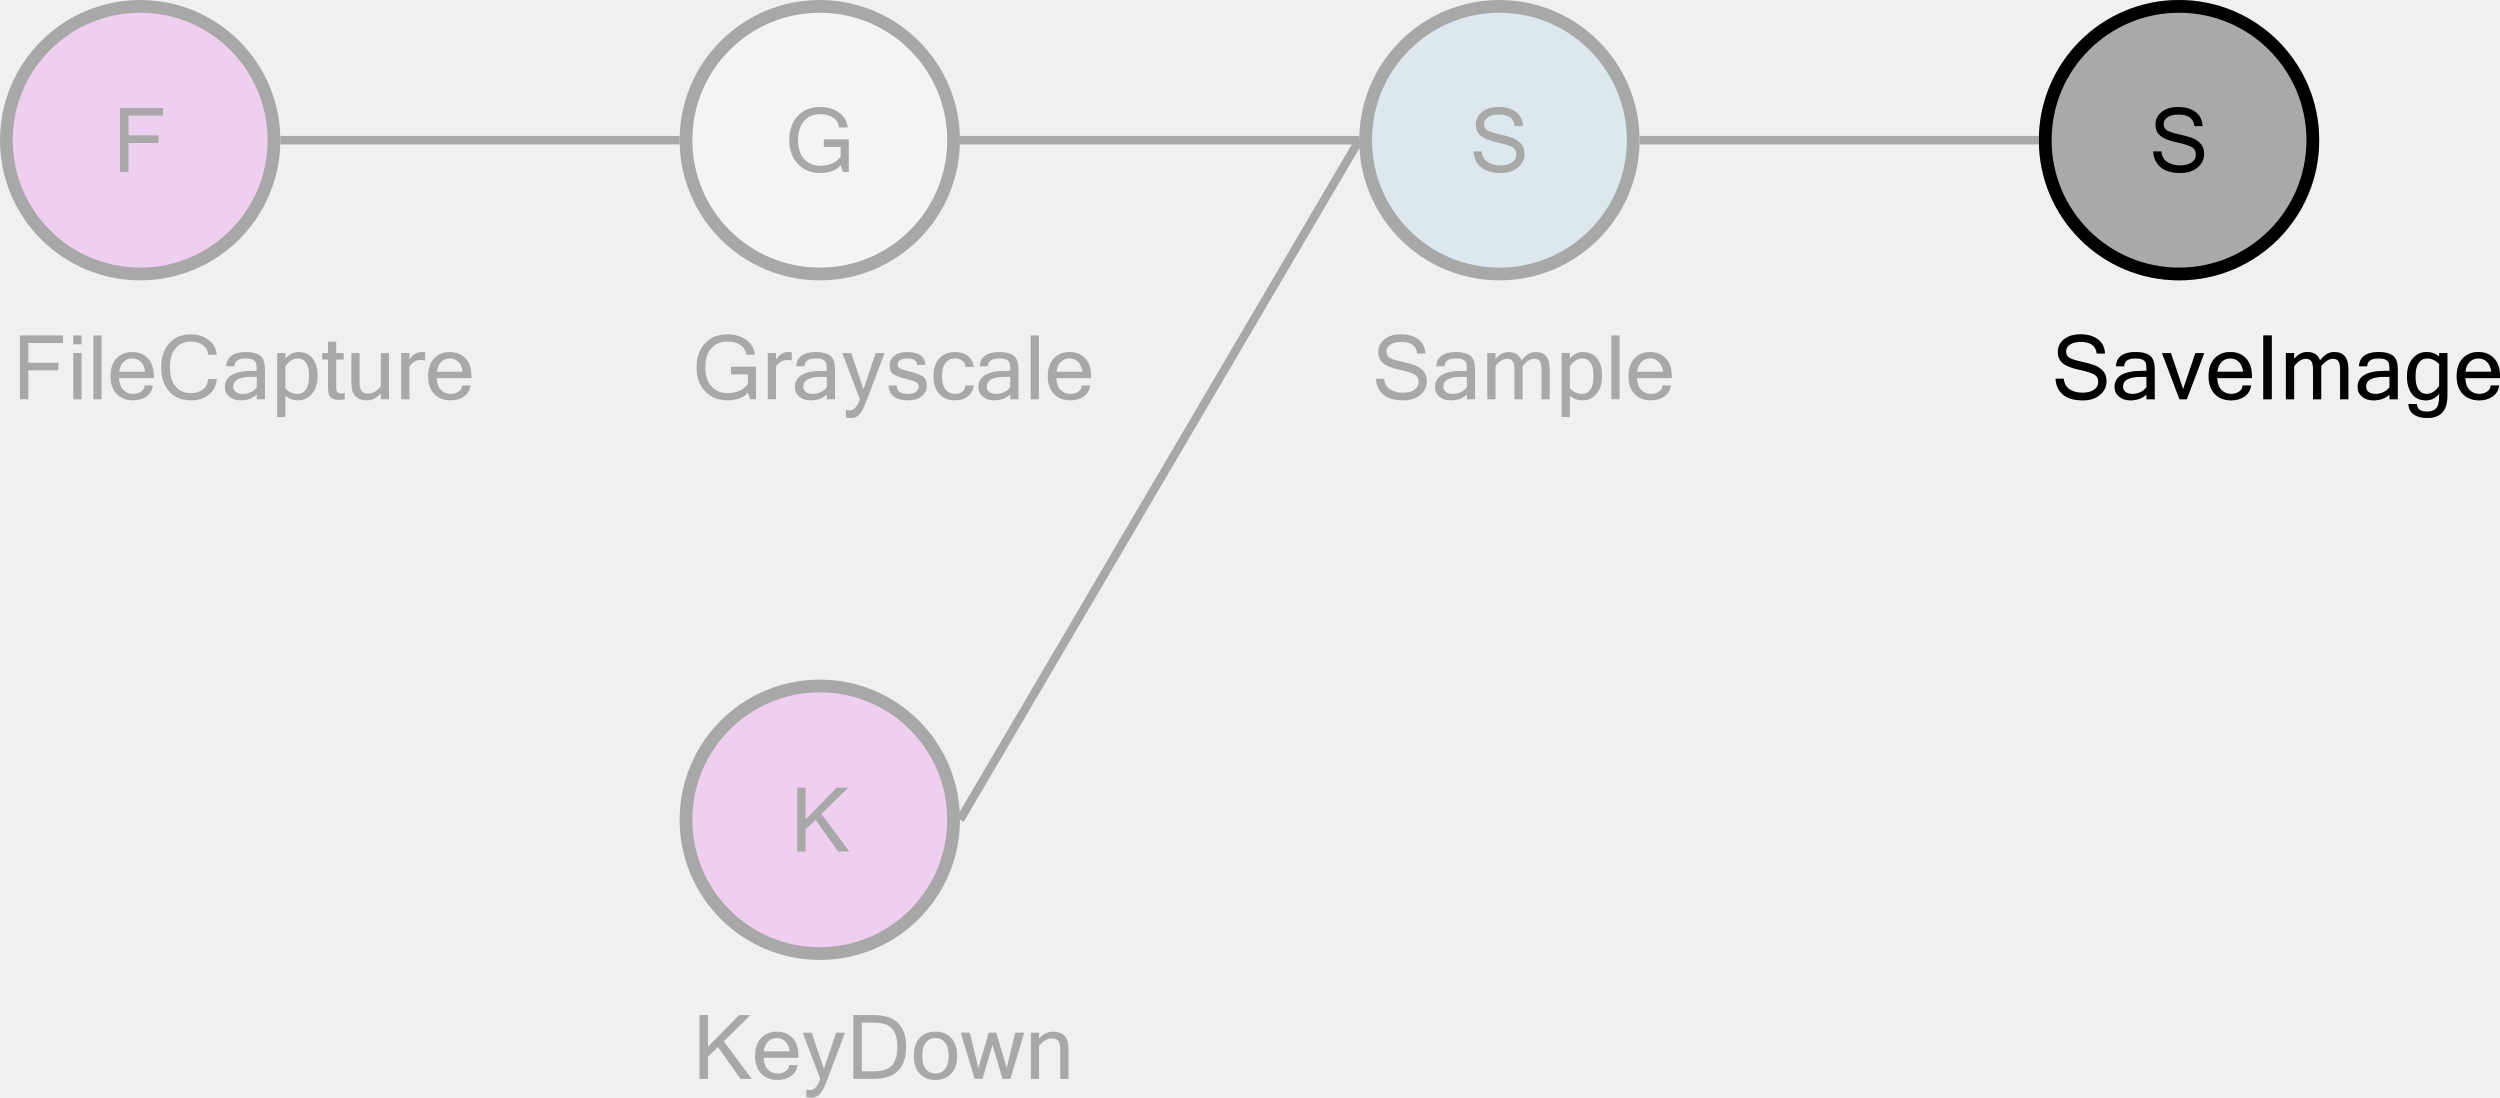
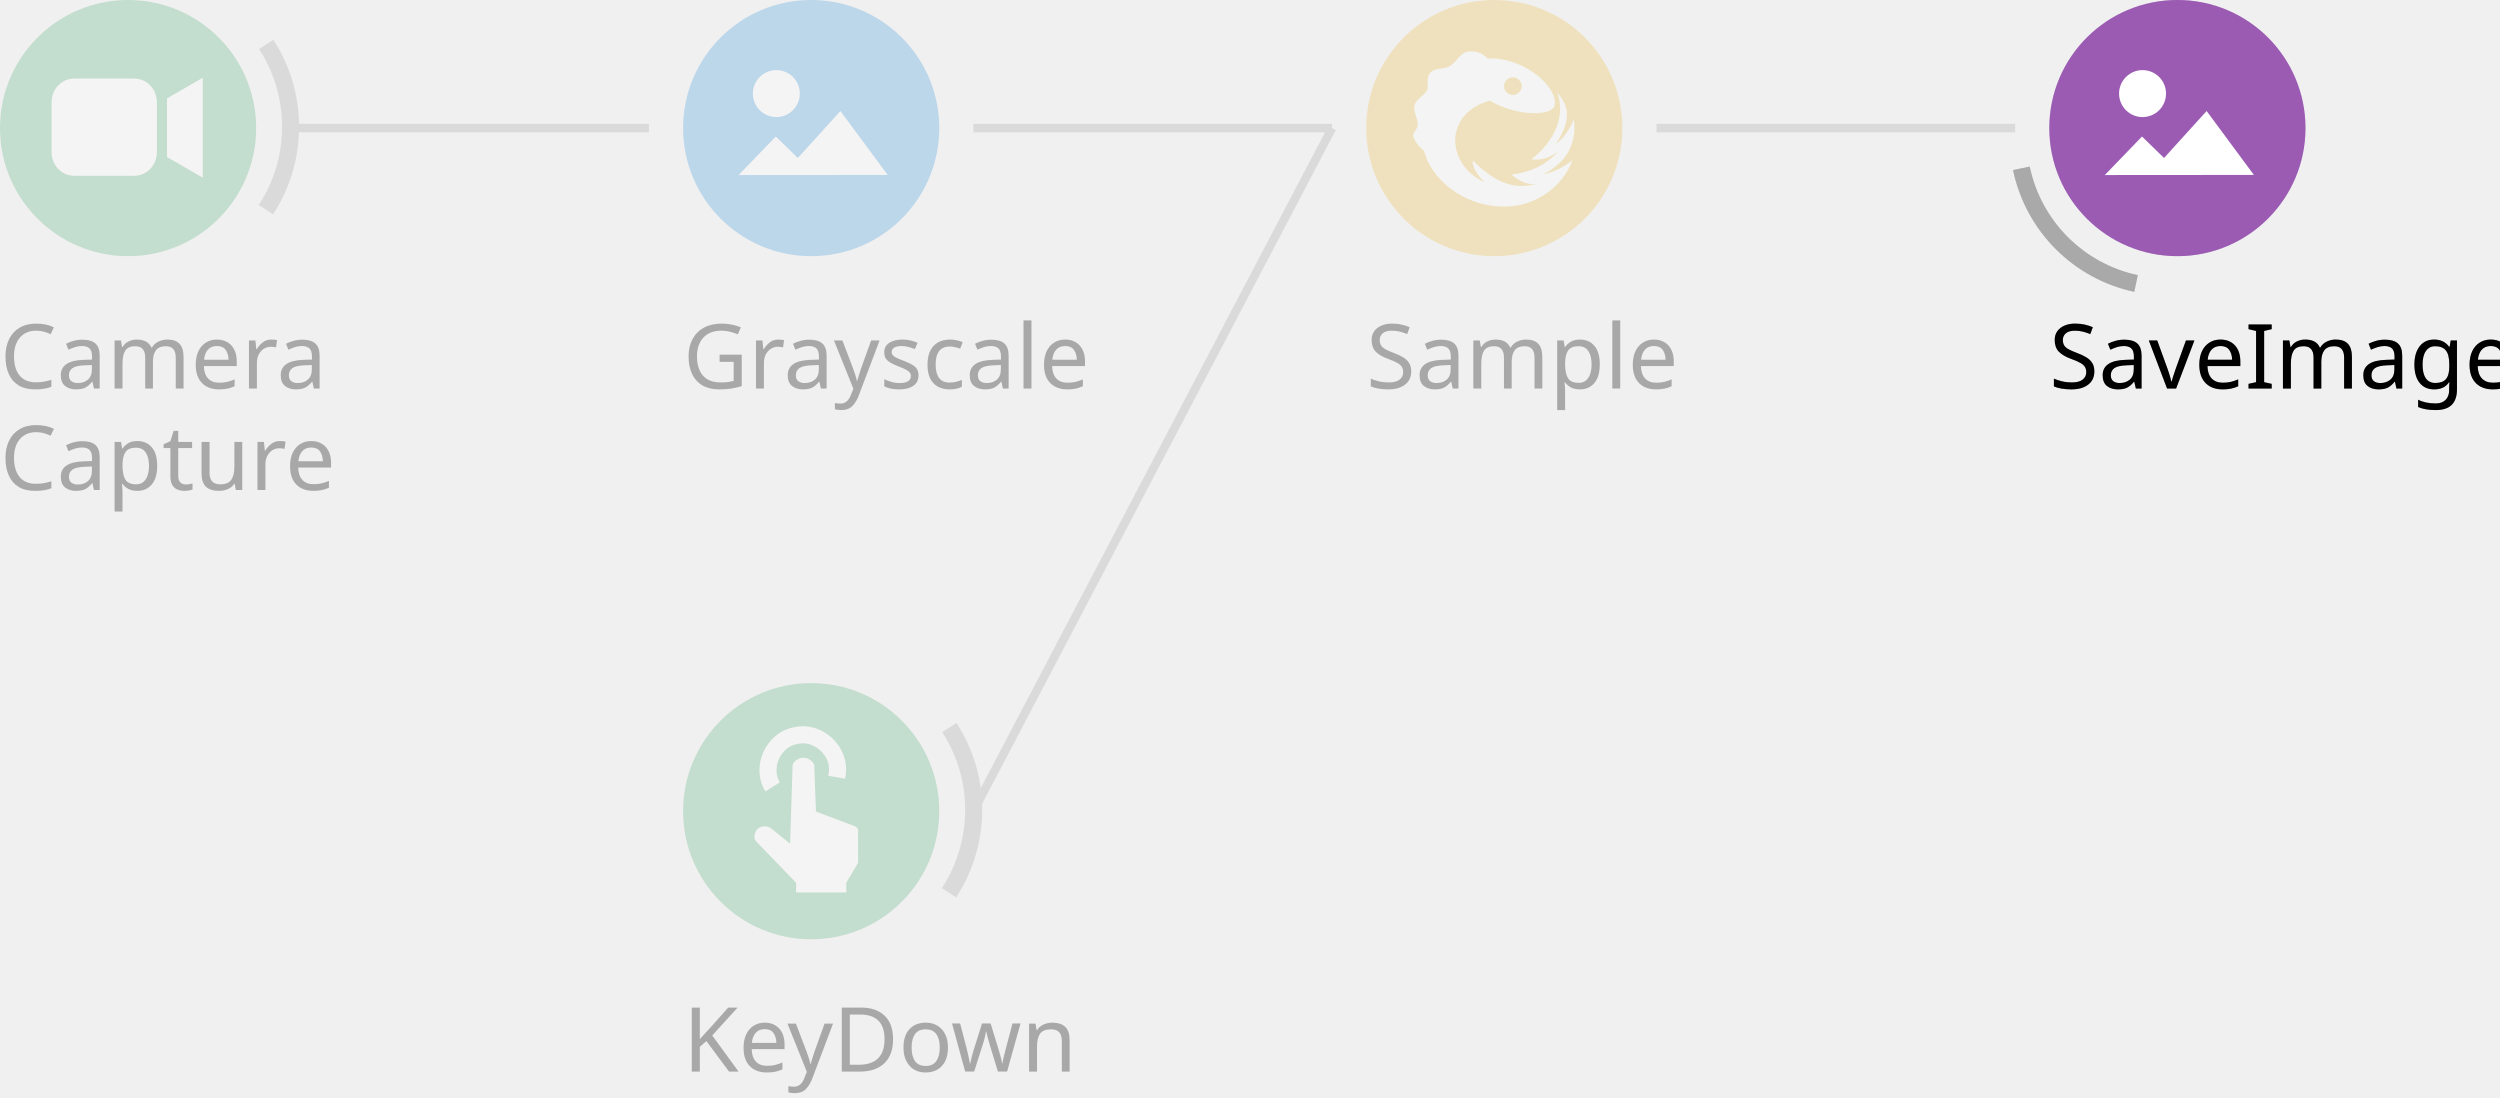
<svg xmlns="http://www.w3.org/2000/svg" width="364.423" height="160" id="SvgGdi_output" version="1.1">
-   <g id="g5665" style="opacity:0.3">
-     <g id="g4882" style="">
-       <circle r="18.575" style="opacity:1;fill:none;stroke:#000000;stroke-width:3.715;stroke-linecap:butt;stroke-linejoin:miter;stroke-miterlimit:9;shape-rendering:auto" cx="317.636" cy="20.433" id="153" />
-       <circle r="18.575" style="opacity:1;fill:#a9a9a9;stroke:none;stroke-width:0.619;shape-rendering:auto" cx="317.636" cy="20.433" id="154" />
-       <g id="155" style="font-size:21px;font-family:'Microsoft Sans Serif';text-anchor:middle;opacity:1;fill:#000000;stroke:none;shape-rendering:auto" aria-label="S" transform="matrix(0.6191731,0,0,0.6191731,-1.857519,-1.857519)">
-         <path id="path4621" d="m 516.338,43.73 q -3.179,0 -4.758,-1.425 -1.569,-1.425 -1.651,-3.661 h 1.917 q 0.154,1.682 1.395,2.492 1.251,0.8 3.015,0.8 1.671,0 2.687,-0.687 1.025,-0.687 1.025,-1.866 0,-1.241 -1.056,-1.805 -1.056,-0.564 -3.64,-1.107 -2.574,-0.554 -3.702,-1.528 -1.118,-0.974 -1.118,-2.594 0,-1.825 1.456,-2.994 1.466,-1.169 3.886,-1.169 2.543,0 4.102,1.179 1.559,1.179 1.651,3.333 h -1.938 q -0.297,-2.728 -3.732,-2.728 -1.661,0 -2.574,0.625 -0.913,0.625 -0.913,1.661 0,0.943 0.728,1.415 0.738,0.472 2.738,0.913 2.01,0.441 3.189,0.872 1.179,0.431 2.02,1.343 0.841,0.902 0.841,2.43 0,1.938 -1.548,3.22 -1.538,1.282 -4.02,1.282 z" style="" />
-       </g>
-       <g id="159" style="font-size:21px;font-family:'Microsoft Sans Serif';opacity:1;fill:#000000;stroke:none;shape-rendering:auto" clip-path="url(#161_text_clipper)" aria-label="SaveImage" transform="matrix(0.6191731,0,0,0.6191731,-1.857519,-1.857519)">
-         <path id="path4544" d="m 493.352,97.256 q -3.179,0 -4.758,-1.425 -1.569,-1.425 -1.651,-3.661 h 1.917 q 0.154,1.682 1.395,2.492 1.251,0.8 3.015,0.8 1.671,0 2.687,-0.687 1.025,-0.687 1.025,-1.866 0,-1.241 -1.056,-1.805 -1.056,-0.564 -3.64,-1.107 -2.574,-0.554 -3.702,-1.528 -1.118,-0.974 -1.118,-2.594 0,-1.825 1.456,-2.994 1.466,-1.169 3.886,-1.169 2.543,0 4.102,1.179 1.559,1.179 1.651,3.333 h -1.938 q -0.297,-2.728 -3.732,-2.728 -1.661,0 -2.574,0.625 -0.913,0.625 -0.913,1.661 0,0.943 0.728,1.415 0.738,0.472 2.738,0.913 2.01,0.441 3.189,0.872 1.179,0.431 2.02,1.343 0.841,0.902 0.841,2.43 0,1.938 -1.548,3.22 -1.538,1.282 -4.02,1.282 z" style="" />
-         <path id="path4546" d="m 508.343,94.139 v -2.41 h -1.323 q -4.204,0 -4.204,2.287 0,0.831 0.615,1.282 0.615,0.441 1.661,0.441 0.954,0 1.846,-0.431 0.892,-0.431 1.405,-1.169 z m 0,1.743 q -1.477,1.374 -3.804,1.374 -1.62,0 -2.666,-0.872 -1.046,-0.882 -1.046,-2.266 0,-3.814 6.573,-3.814 h 0.943 q 0,-1.169 -0.123,-1.692 -0.123,-0.533 -0.687,-0.882 -0.564,-0.349 -1.794,-0.349 -2.584,0 -2.666,1.846 h -1.928 q 0.215,-3.353 4.696,-3.353 2.092,0 3.261,0.831 1.169,0.831 1.169,3.261 V 97 h -1.928 z" style="" />
-         <path id="path4548" d="M 521.94,86.121 517.828,97 h -1.723 l -4.112,-10.879 h 2.092 l 2.881,8.511 2.881,-8.511 z" style="" />
-         <path id="path4550" d="m 528.267,97.256 q -2.399,0 -3.855,-1.497 -1.456,-1.507 -1.456,-4.194 0,-2.666 1.405,-4.173 1.415,-1.518 3.691,-1.518 2.328,0 3.712,1.487 1.395,1.487 1.395,4.204 v 0.461 h -8.193 q 0.123,1.887 1.036,2.799 0.923,0.913 2.266,0.913 1.015,0 1.825,-0.513 0.82,-0.523 0.861,-1.477 h 2 q -0.226,1.682 -1.528,2.594 -1.292,0.913 -3.158,0.913 z m 2.851,-6.747 q -0.236,-1.569 -1.056,-2.348 -0.82,-0.779 -2.01,-0.779 -1.159,0 -1.989,0.779 -0.831,0.769 -1.056,2.348 z" style="" />
-         <path id="path4552" d="m 537.833,97 h -2 V 81.968 h 2 z" style="" />
-         <path id="path4554" d="m 555.86,97 h -1.938 v -7.034 q 0,-1.354 -0.39,-1.928 -0.39,-0.574 -1.302,-0.574 -1.405,0 -2.758,1.743 V 97 h -1.928 v -7.034 q 0,-1.354 -0.39,-1.928 -0.39,-0.574 -1.312,-0.574 -1.405,0 -2.748,1.743 V 97 h -1.938 V 86.121 h 1.938 v 1.384 q 1.374,-1.63 3.045,-1.63 2.389,0 3.045,1.969 1.087,-1.282 1.846,-1.62 0.759,-0.349 1.487,-0.349 3.343,0 3.343,4.009 z" style="" />
-         <path id="path4556" d="m 565.56,94.139 v -2.41 h -1.323 q -4.204,0 -4.204,2.287 0,0.831 0.615,1.282 0.615,0.441 1.661,0.441 0.954,0 1.846,-0.431 0.892,-0.431 1.405,-1.169 z m 0,1.743 q -1.477,1.374 -3.804,1.374 -1.62,0 -2.666,-0.872 -1.046,-0.882 -1.046,-2.266 0,-3.814 6.573,-3.814 h 0.943 q 0,-1.169 -0.123,-1.692 -0.123,-0.533 -0.687,-0.882 -0.564,-0.349 -1.794,-0.349 -2.584,0 -2.666,1.846 h -1.928 q 0.215,-3.353 4.696,-3.353 2.092,0 3.261,0.831 1.169,0.831 1.169,3.261 V 97 h -1.928 z" style="" />
-         <path id="path4558" d="m 579.177,96.159 q 0,5.25 -4.737,5.25 -2.051,0 -3.24,-0.892 -1.179,-0.892 -1.179,-2.399 h 2 q 0,1.784 2.399,1.784 1.354,0 2.092,-0.749 0.738,-0.738 0.738,-2.912 v -0.543 q -1.292,1.559 -3.107,1.559 -2.133,0 -3.302,-1.518 -1.169,-1.518 -1.169,-4.091 0,-2.666 1.302,-4.214 1.312,-1.559 3.292,-1.559 1.764,0 2.984,1.087 v -0.841 h 1.928 z m -1.928,-2.287 V 88.705 q -1.251,-1.323 -2.861,-1.323 -1.241,0 -1.989,1.077 -0.738,1.066 -0.738,3.189 0,2.01 0.697,3.056 0.708,1.036 1.948,1.036 1.62,0 2.943,-1.866 z" style="" />
-         <path id="path4560" d="m 586.673,97.256 q -2.399,0 -3.855,-1.497 -1.456,-1.507 -1.456,-4.194 0,-2.666 1.405,-4.173 1.415,-1.518 3.691,-1.518 2.328,0 3.712,1.487 1.395,1.487 1.395,4.204 v 0.461 h -8.193 q 0.123,1.887 1.036,2.799 0.923,0.913 2.266,0.913 1.015,0 1.825,-0.513 0.82,-0.523 0.861,-1.477 h 2 q -0.226,1.682 -1.528,2.594 -1.292,0.913 -3.158,0.913 z m 2.851,-6.747 q -0.236,-1.569 -1.056,-2.348 -0.82,-0.779 -2.01,-0.779 -1.159,0 -1.989,0.779 -0.831,0.769 -1.056,2.348 z" style="" />
-       </g>
-     </g>
-     <g id="g4866" style="">
-       <circle r="18.575" style="opacity:1;fill:none;stroke:#000000;stroke-width:3.715;stroke-linecap:butt;stroke-linejoin:miter;stroke-miterlimit:9;shape-rendering:auto" cx="218.568" cy="20.433" id="165" />
-       <circle r="18.575" style="opacity:1;fill:#add8e6;stroke:none;stroke-width:0.619;shape-rendering:auto" cx="218.568" cy="20.433" id="166" />
-       <g id="167" style="font-size:21px;font-family:'Microsoft Sans Serif';text-anchor:middle;opacity:1;fill:#000000;stroke:none;shape-rendering:auto" aria-label="S" transform="matrix(0.6191731,0,0,0.6191731,-1.857519,-1.857519)">
-         <path id="path4624" d="m 356.338,43.73 q -3.179,0 -4.758,-1.425 -1.569,-1.425 -1.651,-3.661 h 1.917 q 0.154,1.682 1.395,2.492 1.251,0.8 3.015,0.8 1.671,0 2.687,-0.687 1.025,-0.687 1.025,-1.866 0,-1.241 -1.056,-1.805 -1.056,-0.564 -3.64,-1.107 -2.574,-0.554 -3.702,-1.528 -1.118,-0.974 -1.118,-2.594 0,-1.825 1.456,-2.994 1.466,-1.169 3.886,-1.169 2.543,0 4.102,1.179 1.559,1.179 1.651,3.333 h -1.938 q -0.297,-2.728 -3.732,-2.728 -1.661,0 -2.574,0.625 -0.913,0.625 -0.913,1.661 0,0.943 0.728,1.415 0.738,0.472 2.738,0.913 2.01,0.441 3.189,0.872 1.179,0.431 2.02,1.343 0.841,0.902 0.841,2.43 0,1.938 -1.548,3.22 -1.538,1.282 -4.02,1.282 z" style="" />
-       </g>
-       <g id="171" style="font-size:21px;font-family:'Microsoft Sans Serif';opacity:1;fill:#000000;stroke:none;shape-rendering:auto" clip-path="url(#173_text_clipper)" aria-label="Sample" transform="matrix(0.6191731,0,0,0.6191731,-1.857519,-1.857519)">
-         <path id="path4563" d="m 333.352,97.256 q -3.179,0 -4.758,-1.425 -1.569,-1.425 -1.651,-3.661 h 1.917 q 0.154,1.682 1.395,2.492 1.251,0.8 3.015,0.8 1.671,0 2.687,-0.687 1.025,-0.687 1.025,-1.866 0,-1.241 -1.056,-1.805 -1.056,-0.564 -3.64,-1.107 -2.574,-0.554 -3.702,-1.528 -1.118,-0.974 -1.118,-2.594 0,-1.825 1.456,-2.994 1.466,-1.169 3.886,-1.169 2.543,0 4.102,1.179 1.559,1.179 1.651,3.333 h -1.938 q -0.297,-2.728 -3.732,-2.728 -1.661,0 -2.574,0.625 -0.913,0.625 -0.913,1.661 0,0.943 0.728,1.415 0.738,0.472 2.738,0.913 2.01,0.441 3.189,0.872 1.179,0.431 2.02,1.343 0.841,0.902 0.841,2.43 0,1.938 -1.548,3.22 -1.538,1.282 -4.02,1.282 z" style="" />
-         <path id="path4565" d="m 348.343,94.139 v -2.41 h -1.323 q -4.204,0 -4.204,2.287 0,0.831 0.615,1.282 0.615,0.441 1.661,0.441 0.954,0 1.846,-0.431 0.892,-0.431 1.405,-1.169 z m 0,1.743 q -1.477,1.374 -3.804,1.374 -1.62,0 -2.666,-0.872 -1.046,-0.882 -1.046,-2.266 0,-3.814 6.573,-3.814 h 0.943 q 0,-1.169 -0.123,-1.692 -0.123,-0.533 -0.687,-0.882 -0.564,-0.349 -1.794,-0.349 -2.584,0 -2.666,1.846 h -1.928 q 0.215,-3.353 4.696,-3.353 2.092,0 3.261,0.831 1.169,0.831 1.169,3.261 V 97 h -1.928 z" style="" />
-         <path id="path4567" d="m 367.846,97 h -1.938 v -7.034 q 0,-1.354 -0.39,-1.928 -0.39,-0.574 -1.302,-0.574 -1.405,0 -2.758,1.743 V 97 h -1.928 v -7.034 q 0,-1.354 -0.39,-1.928 -0.39,-0.574 -1.312,-0.574 -1.405,0 -2.748,1.743 V 97 h -1.938 V 86.121 h 1.938 v 1.384 q 1.374,-1.63 3.045,-1.63 2.389,0 3.045,1.969 1.087,-1.282 1.846,-1.62 0.759,-0.349 1.487,-0.349 3.343,0 3.343,4.009 z" style="" />
-         <path id="path4569" d="m 372.594,87.423 q 1.292,-1.548 3.107,-1.548 2.133,0 3.302,1.518 1.169,1.507 1.169,4.081 0,2.676 -1.312,4.235 -1.302,1.548 -3.292,1.548 -1.764,0 -2.974,-1.097 v 5.024 h -1.938 V 86.121 h 1.938 z m 0,6.993 q 1.241,1.323 2.851,1.323 1.251,0 1.989,-1.066 0.738,-1.077 0.738,-3.199 0,-2.01 -0.697,-3.045 -0.697,-1.046 -1.948,-1.046 -1.61,0 -2.933,1.866 z" style="" />
-         <path id="path4571" d="m 384.283,97 h -1.938 V 81.968 h 1.938 z" style="" />
-         <path id="path4573" d="m 391.687,97.256 q -2.399,0 -3.855,-1.497 -1.456,-1.507 -1.456,-4.194 0,-2.666 1.405,-4.173 1.415,-1.518 3.691,-1.518 2.328,0 3.712,1.487 1.395,1.487 1.395,4.204 v 0.461 h -8.193 q 0.123,1.887 1.036,2.799 0.923,0.913 2.266,0.913 1.015,0 1.825,-0.513 0.82,-0.523 0.861,-1.477 h 2 q -0.226,1.682 -1.528,2.594 -1.292,0.913 -3.158,0.913 z m 2.851,-6.747 q -0.236,-1.569 -1.056,-2.348 -0.82,-0.779 -2.01,-0.779 -1.159,0 -1.989,0.779 -0.831,0.769 -1.056,2.348 z" style="" />
-       </g>
-     </g>
-     <line y1="20.433" style="opacity:1;fill:none;stroke:#000000;stroke-width:1.238;stroke-linecap:butt;stroke-linejoin:miter;stroke-miterlimit:9;shape-rendering:auto" id="177" x2="297.203" y2="20.433" x1="239.001" />
-     <g id="g4853" style="">
-       <circle r="18.575" style="opacity:1;fill:none;stroke:#000000;stroke-width:3.715;stroke-linecap:butt;stroke-linejoin:miter;stroke-miterlimit:9;shape-rendering:auto" cx="119.5" cy="20.433" id="178" />
-       <circle r="18.575" style="opacity:1;fill:#ffffff;stroke:none;stroke-width:0.619;shape-rendering:auto" cx="119.5" cy="20.433" id="179" />
-       <g id="180" style="font-size:21px;font-family:'Microsoft Sans Serif';text-anchor:middle;opacity:1;fill:#000000;stroke:none;shape-rendering:auto" aria-label="G" transform="matrix(0.6191731,0,0,0.6191731,-1.857519,-1.857519)">
-         <path id="path4627" d="m 196.092,43.73 q -3.24,0 -5.26,-2.123 -2.01,-2.123 -2.01,-5.65 0,-3.538 1.989,-5.65 1.989,-2.123 5.219,-2.123 2.717,0 4.512,1.312 1.805,1.302 2.02,3.497 h -2.061 q -0.123,-1.456 -1.312,-2.276 -1.189,-0.831 -3.138,-0.831 -2.328,0 -3.753,1.589 -1.415,1.589 -1.415,4.481 0,2.881 1.436,4.481 1.436,1.589 3.753,1.589 3.25,0 4.83,-2.143 v -2.287 h -3.968 v -1.794 h 5.896 v 7.67 h -1.405 l -0.523,-1.579 q -1.528,1.835 -4.809,1.835 z" style="" />
-       </g>
-       <g id="184" style="font-size:21px;font-family:'Microsoft Sans Serif';opacity:1;fill:#000000;stroke:none;shape-rendering:auto" clip-path="url(#186_text_clipper)" aria-label="Grayscale" transform="matrix(0.6191731,0,0,0.6191731,-1.857519,-1.857519)">
-         <path id="path4576" d="m 174.254,97.256 q -3.24,0 -5.26,-2.123 -2.01,-2.123 -2.01,-5.65 0,-3.538 1.989,-5.65 1.989,-2.123 5.219,-2.123 2.717,0 4.512,1.312 1.805,1.302 2.02,3.497 h -2.061 q -0.123,-1.456 -1.312,-2.276 -1.189,-0.831 -3.138,-0.831 -2.328,0 -3.753,1.589 -1.415,1.589 -1.415,4.481 0,2.881 1.436,4.481 1.436,1.589 3.753,1.589 3.25,0 4.83,-2.143 v -2.287 h -3.968 v -1.794 h 5.896 V 97 h -1.405 l -0.523,-1.579 q -1.528,1.835 -4.809,1.835 z" style="" />
-         <path id="path4578" d="m 189.399,87.884 q -0.41,-0.123 -1.179,-0.123 -1.477,0 -2.533,1.548 V 97 h -1.938 V 86.121 h 1.938 v 1.518 q 1.22,-1.764 2.83,-1.764 0.41,0 0.882,0.082 z" style="" />
-         <path id="path4580" d="m 197.654,94.139 v -2.41 h -1.323 q -4.204,0 -4.204,2.287 0,0.831 0.615,1.282 0.615,0.441 1.661,0.441 0.954,0 1.846,-0.431 0.892,-0.431 1.405,-1.169 z m 0,1.743 q -1.477,1.374 -3.804,1.374 -1.62,0 -2.666,-0.872 -1.046,-0.882 -1.046,-2.266 0,-3.814 6.573,-3.814 h 0.943 q 0,-1.169 -0.123,-1.692 -0.123,-0.533 -0.687,-0.882 -0.564,-0.349 -1.794,-0.349 -2.584,0 -2.666,1.846 h -1.928 q 0.215,-3.353 4.696,-3.353 2.092,0 3.261,0.831 1.169,0.831 1.169,3.261 V 97 h -1.928 z" style="" />
-         <path id="path4582" d="m 203.068,99.625 q 1.436,0 2.348,-2.625 L 201.304,86.121 h 2.092 l 2.881,8.511 2.881,-8.511 h 2.092 L 207.139,97 q -0.595,1.559 -1.015,2.399 -0.41,0.851 -1.087,1.425 -0.666,0.584 -1.641,0.584 -0.728,0 -1.251,-0.144 v -1.784 q 0.451,0.144 0.923,0.144 z" style="" />
-         <path id="path4584" d="m 216.839,97.256 q -4.46,0 -4.666,-3.507 h 1.938 q 0.021,1.989 2.707,1.989 1.2,0 1.825,-0.492 0.636,-0.502 0.636,-1.251 0,-0.738 -0.615,-1.036 -0.615,-0.308 -2.543,-0.79 -1.917,-0.482 -2.81,-1.077 -0.882,-0.595 -0.882,-2.092 0,-1.354 1.097,-2.235 1.107,-0.892 2.953,-0.892 4.276,0 4.368,3.045 h -1.928 q -0.103,-1.538 -2.307,-1.538 -0.974,0 -1.62,0.369 -0.636,0.369 -0.636,1.077 0,0.636 0.492,0.923 0.492,0.277 2.461,0.759 1.979,0.472 2.933,1.107 0.964,0.636 0.964,2.194 0,1.487 -1.189,2.471 -1.179,0.974 -3.179,0.974 z" style="" />
-         <path id="path4586" d="m 227.862,97.256 q -2.317,0 -3.712,-1.487 -1.384,-1.497 -1.384,-4.204 0,-2.717 1.384,-4.204 1.395,-1.487 3.712,-1.487 1.784,0 2.974,0.902 1.2,0.902 1.415,2.604 h -1.989 q -0.041,-0.974 -0.738,-1.487 -0.687,-0.513 -1.661,-0.513 -1.384,0 -2.246,1.056 -0.861,1.046 -0.861,3.127 0,2.071 0.861,3.127 0.861,1.046 2.246,1.046 0.974,0 1.661,-0.513 0.697,-0.513 0.738,-1.477 h 1.989 q -0.215,1.702 -1.415,2.604 -1.189,0.902 -2.974,0.902 z" style="" />
-         <path id="path4588" d="m 240.843,94.139 v -2.41 h -1.323 q -4.204,0 -4.204,2.287 0,0.831 0.615,1.282 0.615,0.441 1.661,0.441 0.954,0 1.846,-0.431 0.892,-0.431 1.405,-1.169 z m 0,1.743 q -1.477,1.374 -3.804,1.374 -1.62,0 -2.666,-0.872 -1.046,-0.882 -1.046,-2.266 0,-3.814 6.573,-3.814 h 0.943 q 0,-1.169 -0.123,-1.692 -0.123,-0.533 -0.687,-0.882 -0.564,-0.349 -1.794,-0.349 -2.584,0 -2.666,1.846 h -1.928 q 0.215,-3.353 4.696,-3.353 2.092,0 3.261,0.831 1.169,0.831 1.169,3.261 V 97 h -1.928 z" style="" />
-         <path id="path4590" d="m 247.58,97 h -1.938 V 81.968 h 1.938 z" style="" />
-         <path id="path4592" d="m 254.983,97.256 q -2.399,0 -3.855,-1.497 -1.456,-1.507 -1.456,-4.194 0,-2.666 1.405,-4.173 1.415,-1.518 3.691,-1.518 2.328,0 3.712,1.487 1.395,1.487 1.395,4.204 v 0.461 h -8.193 q 0.123,1.887 1.036,2.799 0.923,0.913 2.266,0.913 1.015,0 1.825,-0.513 0.82,-0.523 0.861,-1.477 h 2 q -0.226,1.682 -1.528,2.594 -1.292,0.913 -3.158,0.913 z m 2.851,-6.747 q -0.236,-1.569 -1.056,-2.348 -0.82,-0.779 -2.01,-0.779 -1.159,0 -1.989,0.779 -0.831,0.769 -1.056,2.348 z" style="" />
-       </g>
-     </g>
-     <line y1="20.433" style="opacity:1;fill:none;stroke:#000000;stroke-width:1.238;stroke-linecap:butt;stroke-linejoin:miter;stroke-miterlimit:9;shape-rendering:auto" id="190" x2="198.135" y2="20.433" x1="139.933" />
-     <g id="g4914" style="">
-       <circle r="18.575" style="opacity:1;fill:none;stroke:#000000;stroke-width:3.715;stroke-linecap:butt;stroke-linejoin:miter;stroke-miterlimit:9;shape-rendering:auto" cx="119.5" cy="119.5" id="191" />
-       <circle r="18.575" style="opacity:1;fill:#ee82ee;stroke:none;stroke-width:0.619;shape-rendering:auto" cx="119.5" cy="119.5" id="192" />
-       <g id="193" style="font-size:21px;font-family:'Microsoft Sans Serif';text-anchor:middle;opacity:1;fill:#000000;stroke:none;shape-rendering:auto" aria-label="K" transform="matrix(0.6191731,0,0,0.6191731,-1.857519,-1.857519)">
-         <path id="path4618" d="m 202.952,203.473 h -2.625 l -5.332,-7.496 -2.338,2.287 v 5.209 h -1.989 v -15.032 h 1.989 v 7.455 l 7.332,-7.455 h 2.687 l -6.296,6.173 z" style="" />
-       </g>
-       <g id="197" style="font-size:21px;font-family:'Microsoft Sans Serif';opacity:1;fill:#000000;stroke:none;shape-rendering:auto" clip-path="url(#199_text_clipper)" aria-label="KeyDown" transform="matrix(0.6191731,0,0,0.6191731,-1.857519,-1.857519)">
-         <path id="path4529" d="m 179.966,257 h -2.625 l -5.332,-7.496 -2.338,2.287 V 257 h -1.989 v -15.032 h 1.989 v 7.455 l 7.332,-7.455 h 2.687 l -6.296,6.173 z" style="" />
-         <path id="path4531" d="m 186.077,257.256 q -2.399,0 -3.855,-1.497 -1.456,-1.507 -1.456,-4.194 0,-2.666 1.405,-4.173 1.415,-1.518 3.691,-1.518 2.328,0 3.712,1.487 1.395,1.487 1.395,4.204 v 0.461 h -8.193 q 0.123,1.887 1.036,2.799 0.923,0.913 2.266,0.913 1.015,0 1.825,-0.513 0.82,-0.523 0.861,-1.477 h 2 q -0.226,1.682 -1.528,2.594 -1.292,0.913 -3.158,0.913 z m 2.851,-6.747 q -0.236,-1.569 -1.056,-2.348 -0.82,-0.779 -2.01,-0.779 -1.159,0 -1.989,0.779 -0.831,0.769 -1.056,2.348 z" style="" />
-         <path id="path4533" d="m 193.757,259.625 q 1.436,0 2.348,-2.625 l -4.112,-10.879 h 2.092 l 2.881,8.511 2.881,-8.511 h 2.092 L 197.828,257 q -0.595,1.559 -1.015,2.399 -0.41,0.851 -1.087,1.425 -0.666,0.584 -1.641,0.584 -0.728,0 -1.251,-0.144 v -1.784 q 0.451,0.144 0.923,0.144 z" style="" />
-         <path id="path4535" d="m 203.898,241.968 h 4.768 q 7.66,0 7.66,7.434 0,7.598 -7.66,7.598 h -4.768 z m 1.989,13.248 h 2.738 q 3.271,0 4.46,-1.518 1.189,-1.528 1.189,-4.296 0,-2.697 -1.189,-4.173 -1.179,-1.477 -4.46,-1.477 h -2.738 z" style="" />
-         <path id="path4537" d="m 223.227,245.875 q 2.328,0 3.712,1.487 1.395,1.487 1.395,4.204 0,2.707 -1.395,4.204 -1.384,1.487 -3.712,1.487 -2.317,0 -3.712,-1.487 -1.384,-1.497 -1.384,-4.204 0,-2.717 1.384,-4.204 1.395,-1.487 3.712,-1.487 z m 0,9.864 q 1.384,0 2.246,-1.046 0.861,-1.056 0.861,-3.127 0,-2.082 -0.861,-3.127 -0.861,-1.056 -2.246,-1.056 -1.384,0 -2.246,1.056 -0.861,1.046 -0.861,3.127 0,2.071 0.861,3.127 0.861,1.046 2.246,1.046 z" style="" />
-         <path id="path4539" d="M 244.135,246.121 240.864,257 h -1.846 l -2.358,-7.998 L 234.312,257 h -1.846 l -3.281,-10.879 h 2.143 l 2,8.295 2.451,-8.295 h 1.764 l 2.461,8.295 2,-8.295 z" style="" />
-         <path id="path4541" d="m 247.621,247.505 q 1.446,-1.63 3.25,-1.63 3.681,0 3.681,4.009 V 257 h -1.938 v -7.034 q 0,-1.333 -0.482,-1.917 -0.472,-0.584 -1.559,-0.584 -1.477,0 -2.953,1.743 V 257 h -1.938 v -10.879 h 1.938 z" style="" />
-       </g>
-     </g>
-     <line y1="119.5" style="opacity:1;fill:none;stroke:#000000;stroke-width:1.238;stroke-linecap:butt;stroke-linejoin:miter;stroke-miterlimit:9;shape-rendering:auto" id="203" x2="198.135" y2="20.433" x1="139.933" />
-     <g id="g4900" style="">
-       <circle r="18.575" style="opacity:1;fill:none;stroke:#000000;stroke-width:3.715;stroke-linecap:butt;stroke-linejoin:miter;stroke-miterlimit:9;shape-rendering:auto" cx="20.433" cy="20.433" id="204" />
-       <circle r="18.575" style="opacity:1;fill:#ee82ee;stroke:none;stroke-width:0.619;shape-rendering:auto" cx="20.433" cy="20.433" id="205" />
-       <g id="206" style="font-size:21px;font-family:'Microsoft Sans Serif';text-anchor:middle;opacity:1;fill:#000000;stroke:none;shape-rendering:auto" aria-label="F" transform="matrix(0.6191731,0,0,0.6191731,-1.857519,-1.857519)">
-         <path id="path4630" d="m 41.404,30.225 h -8.152 v 4.655 h 7.065 v 1.784 h -7.065 v 6.809 H 31.263 V 28.441 h 10.141 z" style="" />
-       </g>
-       <g id="210" style="font-size:21px;font-family:'Microsoft Sans Serif';opacity:1;fill:#000000;stroke:none;shape-rendering:auto" clip-path="url(#212_text_clipper)" aria-label="FileCapture" transform="matrix(0.6191731,0,0,0.6191731,-1.857519,-1.857519)">
-         <path id="path4595" d="M 17.823,83.752 H 9.671 v 4.655 H 16.736 v 1.784 H 9.671 V 97 H 7.682 V 81.968 H 17.823 Z" style="" />
-         <path id="path4597" d="M 22.201,97 H 20.263 V 86.121 h 1.938 z m 0,-12.94 h -1.938 v -2.092 h 1.938 z" style="" />
-         <path id="path4599" d="M 26.918,97 H 24.98 V 81.968 h 1.938 z" style="" />
-         <path id="path4601" d="m 34.321,97.256 q -2.399,0 -3.855,-1.497 -1.456,-1.507 -1.456,-4.194 0,-2.666 1.405,-4.173 1.415,-1.518 3.691,-1.518 2.328,0 3.712,1.487 1.395,1.487 1.395,4.204 v 0.461 h -8.193 q 0.123,1.887 1.036,2.799 0.923,0.913 2.266,0.913 1.015,0 1.825,-0.513 0.82,-0.523 0.861,-1.477 h 2 q -0.226,1.682 -1.528,2.594 -1.292,0.913 -3.158,0.913 z m 2.851,-6.747 q -0.236,-1.569 -1.056,-2.348 -0.82,-0.779 -2.01,-0.779 -1.159,0 -1.989,0.779 -0.831,0.769 -1.056,2.348 z" style="" />
-         <path id="path4603" d="m 47.938,97.256 q -3.189,0 -5.096,-2.092 -1.897,-2.102 -1.897,-5.681 0,-3.579 1.897,-5.67 1.907,-2.102 5.096,-2.102 2.451,0 4.173,1.323 1.723,1.323 1.938,3.486 h -2.051 q -0.123,-1.425 -1.241,-2.266 -1.107,-0.841 -2.799,-0.841 -2.287,0 -3.62,1.579 -1.333,1.569 -1.333,4.491 0,2.912 1.323,4.491 1.323,1.579 3.589,1.579 1.764,0 2.851,-0.861 1.087,-0.861 1.23,-2.461 h 2.051 q -0.215,2.399 -1.887,3.712 -1.671,1.312 -4.225,1.312 z" style="" />
-         <path id="path4605" d="m 63.453,94.139 v -2.41 h -1.323 q -4.204,0 -4.204,2.287 0,0.831 0.615,1.282 0.615,0.441 1.661,0.441 0.954,0 1.846,-0.431 0.892,-0.431 1.405,-1.169 z m 0,1.743 q -1.477,1.374 -3.804,1.374 -1.62,0 -2.666,-0.872 -1.046,-0.882 -1.046,-2.266 0,-3.814 6.573,-3.814 h 0.943 q 0,-1.169 -0.123,-1.692 -0.123,-0.533 -0.687,-0.882 -0.564,-0.349 -1.794,-0.349 -2.584,0 -2.666,1.846 h -1.928 q 0.215,-3.353 4.696,-3.353 2.092,0 3.261,0.831 1.169,0.831 1.169,3.261 V 97 h -1.928 z" style="" />
-         <path id="path4607" d="m 70.189,87.423 q 1.292,-1.548 3.107,-1.548 2.133,0 3.302,1.518 1.169,1.507 1.169,4.081 0,2.676 -1.312,4.235 -1.302,1.548 -3.292,1.548 -1.764,0 -2.974,-1.097 v 5.024 H 68.251 V 86.121 h 1.938 z m 0,6.993 q 1.241,1.323 2.851,1.323 1.251,0 1.989,-1.066 0.738,-1.077 0.738,-3.199 0,-2.01 -0.697,-3.045 -0.697,-1.046 -1.948,-1.046 -1.61,0 -2.933,1.866 z" style="" />
-         <path id="path4609" d="m 84.166,97.021 q -0.636,0.123 -1.384,0.123 -1.189,0 -1.743,-0.42 -0.554,-0.431 -0.687,-1.097 -0.133,-0.667 -0.133,-1.815 v -6.173 h -1.343 v -1.518 h 1.343 v -2.707 h 1.928 v 2.707 h 1.764 v 1.518 h -1.764 v 6.275 q 0,1.118 0.277,1.425 0.287,0.297 0.779,0.297 0.502,0 0.964,-0.082 z" style="" />
-         <path id="path4611" d="m 92.656,95.616 q -1.446,1.641 -3.25,1.641 -3.681,0 -3.681,-4.02 v -7.116 h 1.938 v 7.034 q 0,1.333 0.472,1.917 0.472,0.584 1.559,0.584 1.62,0 2.963,-1.743 v -7.793 h 1.928 V 97 h -1.928 z" style="" />
-         <path id="path4613" d="m 103.104,87.884 q -0.41,-0.123 -1.179,-0.123 -1.477,0 -2.533,1.548 V 97 H 97.455 V 86.121 h 1.938 v 1.518 q 1.22,-1.764 2.83,-1.764 0.41,0 0.882,0.082 z" style="" />
-         <path id="path4615" d="m 109.093,97.256 q -2.399,0 -3.855,-1.497 -1.456,-1.507 -1.456,-4.194 0,-2.666 1.405,-4.173 1.415,-1.518 3.691,-1.518 2.328,0 3.712,1.487 1.395,1.487 1.395,4.204 v 0.461 h -8.193 q 0.123,1.887 1.036,2.799 0.923,0.913 2.266,0.913 1.015,0 1.825,-0.513 0.82,-0.523 0.861,-1.477 h 2 q -0.226,1.682 -1.528,2.594 -1.292,0.913 -3.158,0.913 z m 2.851,-6.747 q -0.236,-1.569 -1.056,-2.348 -0.82,-0.779 -2.01,-0.779 -1.159,0 -1.989,0.779 -0.831,0.769 -1.056,2.348 z" style="" />
-       </g>
-     </g>
-     <line y1="20.433" style="opacity:1;fill:none;stroke:#000000;stroke-width:1.238;stroke-linecap:butt;stroke-linejoin:miter;stroke-miterlimit:9;shape-rendering:auto" id="216" x2="99.068" y2="20.433" x1="40.865" />
-   </g>
  <defs id="clips_hatches_and_gradients">
    <clipPath id="161_text_clipper">
      <rect x="486" y="76" width="116.41" height="26.39" id="162" />
    </clipPath>
    <clipPath id="173_text_clipper">
      <rect x="326" y="76" width="80.46" height="26.39" id="174" />
    </clipPath>
    <clipPath id="186_text_clipper">
      <rect x="166" y="76" width="104.49" height="26.39" id="187" />
    </clipPath>
    <clipPath id="199_text_clipper">
      <rect x="166" y="236" width="99.56" height="26.39" id="200" />
    </clipPath>
    <clipPath id="212_text_clipper">
      <rect x="6" y="76" width="119.04" height="26.39" id="213" />
    </clipPath>
    <clipPath id="161_text_clipper-2">
      <rect x="486" y="76" width="116.41" height="26.39" id="162-5" />
    </clipPath>
+     <clipPath id="126_text_clipper">
+       <rect x="488" y="398" width="116.41" height="26.39" id="127" />
+     </clipPath>
+     <clipPath id="160_text_clipper">
+       <rect x="328" y="398" width="80.46" height="26.39" id="161" />
+     </clipPath>
+     <clipPath id="177_text_clipper">
+       <rect x="168" y="398" width="104.49" height="26.39" id="178-1" />
+     </clipPath>
+     <clipPath id="187_text_clipper">
+       <rect x="168" y="558" width="99.56" height="26.39" id="188" />
+     </clipPath>
+     <clipPath id="216_text_clipper">
+       <rect x="8" y="398" width="83.94" height="52.79" id="217" />
+     </clipPath>
+     <clipPath id="222_text_clipper">
+       <rect x="8" y="421.77" width="83.94" height="52.79" id="223" />
+     </clipPath>
+     <clipPath id="126_text_clipper-3">
+       <rect x="488" y="398" width="116.41" height="26.39" id="127-3" />
+     </clipPath>
  </defs>
-   <g transform="translate(-2.0574951e-6)" id="g4882-2">
-     <circle id="153-2" cy="20.433" cx="317.636" style="opacity:1;fill:none;stroke:#000000;stroke-width:3.715;stroke-linecap:butt;stroke-linejoin:miter;stroke-miterlimit:9;shape-rendering:auto" r="18.575" />
-     <circle id="154-8" cy="20.433" cx="317.636" style="opacity:1;fill:#a9a9a9;stroke:none;stroke-width:0.619;shape-rendering:auto" r="18.575" />
-     <g transform="matrix(0.6191731,0,0,0.6191731,-1.857519,-1.857519)" aria-label="S" style="font-size:21px;font-family:'Microsoft Sans Serif';text-anchor:middle;opacity:1;fill:#000000;stroke:none;shape-rendering:auto" id="155-4">
-       <path d="m 516.338,43.73 q -3.179,0 -4.758,-1.425 -1.569,-1.425 -1.651,-3.661 h 1.917 q 0.154,1.682 1.395,2.492 1.251,0.8 3.015,0.8 1.671,0 2.687,-0.687 1.025,-0.687 1.025,-1.866 0,-1.241 -1.056,-1.805 -1.056,-0.564 -3.64,-1.107 -2.574,-0.554 -3.702,-1.528 -1.118,-0.974 -1.118,-2.594 0,-1.825 1.456,-2.994 1.466,-1.169 3.886,-1.169 2.543,0 4.102,1.179 1.559,1.179 1.651,3.333 h -1.938 q -0.297,-2.728 -3.732,-2.728 -1.661,0 -2.574,0.625 -0.913,0.625 -0.913,1.661 0,0.943 0.728,1.415 0.738,0.472 2.738,0.913 2.01,0.441 3.189,0.872 1.179,0.431 2.02,1.343 0.841,0.902 0.841,2.43 0,1.938 -1.548,3.22 -1.538,1.282 -4.02,1.282 z" id="path4621-9" />
+   <g id="g1125" style="opacity:0.3">
+     <line y1="18.67" style="fill:none;stroke:#a9a9a9;stroke-width:1.245;stroke-miterlimit:9" id="86" x2="293.748" y2="18.67" x1="241.47" />
+     <line y1="18.67" style="fill:none;stroke:#a9a9a9;stroke-width:1.245;stroke-miterlimit:9" id="88" x2="194.172" y2="18.67" x1="141.895" />
+     <line y1="118.246" style="fill:none;stroke:#a9a9a9;stroke-width:1.245;stroke-miterlimit:9" id="89" x2="194.172" y2="18.67" x1="141.895" />
+     <line y1="18.67" style="fill:none;stroke:#a9a9a9;stroke-width:1.245;stroke-miterlimit:9" id="92" x2="94.597" y2="18.67" x1="42.32" />
+     <g id="g1050">
+       <path id="120" style="fill:none;stroke:#a9a9a9;stroke-width:2.489;stroke-miterlimit:9" d="M 311.37,41.324 C 302.965,39.53 296.41,32.946 294.655,24.533" />
+       <circle r="18.67" style="fill:#9b5bb3;stroke-width:1.245" cx="317.397" cy="18.67" id="121" />
+       <path id="122" style="fill:#ffffff;fill-rule:evenodd;stroke-width:1.245" d="M 321.656,16.181 315.45,23.028 312.238,19.899 306.817,25.516 328.546,25.499 Z" />
+       <circle r="3.423" style="fill:#ffffff;stroke-width:1.245" cx="312.318" cy="13.642" id="123" />
+       <text clip-path="url(#126_text_clipper)" style="font-size:21px;font-family:'Microsoft Sans Serif';fill:#000000" y="398" x="488" id="124" transform="matrix(0.6223465,0,0,0.6223465,-4.978772,-204.1296)">
+         <tspan id="128" dy="15.75pt">SaveImage</tspan>
+       </text>
    </g>
-     <g transform="matrix(0.6191731,0,0,0.6191731,-1.857519,-1.857519)" aria-label="SaveImage" clip-path="url(#161_text_clipper-2)" style="font-size:21px;font-family:'Microsoft Sans Serif';opacity:1;fill:#000000;stroke:none;shape-rendering:auto" id="159-5">
-       <path d="m 493.352,97.256 q -3.179,0 -4.758,-1.425 -1.569,-1.425 -1.651,-3.661 h 1.917 q 0.154,1.682 1.395,2.492 1.251,0.8 3.015,0.8 1.671,0 2.687,-0.687 1.025,-0.687 1.025,-1.866 0,-1.241 -1.056,-1.805 -1.056,-0.564 -3.64,-1.107 -2.574,-0.554 -3.702,-1.528 -1.118,-0.974 -1.118,-2.594 0,-1.825 1.456,-2.994 1.466,-1.169 3.886,-1.169 2.543,0 4.102,1.179 1.559,1.179 1.651,3.333 h -1.938 q -0.297,-2.728 -3.732,-2.728 -1.661,0 -2.574,0.625 -0.913,0.625 -0.913,1.661 0,0.943 0.728,1.415 0.738,0.472 2.738,0.913 2.01,0.441 3.189,0.872 1.179,0.431 2.02,1.343 0.841,0.902 0.841,2.43 0,1.938 -1.548,3.22 -1.538,1.282 -4.02,1.282 z" id="path4544-0" />
-       <path d="m 508.343,94.139 v -2.41 h -1.323 q -4.204,0 -4.204,2.287 0,0.831 0.615,1.282 0.615,0.441 1.661,0.441 0.954,0 1.846,-0.431 0.892,-0.431 1.405,-1.169 z m 0,1.743 q -1.477,1.374 -3.804,1.374 -1.62,0 -2.666,-0.872 -1.046,-0.882 -1.046,-2.266 0,-3.814 6.573,-3.814 h 0.943 q 0,-1.169 -0.123,-1.692 -0.123,-0.533 -0.687,-0.882 -0.564,-0.349 -1.794,-0.349 -2.584,0 -2.666,1.846 h -1.928 q 0.215,-3.353 4.696,-3.353 2.092,0 3.261,0.831 1.169,0.831 1.169,3.261 V 97 h -1.928 z" id="path4546-6" />
-       <path d="M 521.94,86.121 517.828,97 h -1.723 l -4.112,-10.879 h 2.092 l 2.881,8.511 2.881,-8.511 z" id="path4548-4" />
-       <path d="m 528.267,97.256 q -2.399,0 -3.855,-1.497 -1.456,-1.507 -1.456,-4.194 0,-2.666 1.405,-4.173 1.415,-1.518 3.691,-1.518 2.328,0 3.712,1.487 1.395,1.487 1.395,4.204 v 0.461 h -8.193 q 0.123,1.887 1.036,2.799 0.923,0.913 2.266,0.913 1.015,0 1.825,-0.513 0.82,-0.523 0.861,-1.477 h 2 q -0.226,1.682 -1.528,2.594 -1.292,0.913 -3.158,0.913 z m 2.851,-6.747 q -0.236,-1.569 -1.056,-2.348 -0.82,-0.779 -2.01,-0.779 -1.159,0 -1.989,0.779 -0.831,0.769 -1.056,2.348 z" id="path4550-1" />
-       <path d="m 537.833,97 h -2 V 81.968 h 2 z" id="path4552-0" />
-       <path d="m 555.86,97 h -1.938 v -7.034 q 0,-1.354 -0.39,-1.928 -0.39,-0.574 -1.302,-0.574 -1.405,0 -2.758,1.743 V 97 h -1.928 v -7.034 q 0,-1.354 -0.39,-1.928 -0.39,-0.574 -1.312,-0.574 -1.405,0 -2.748,1.743 V 97 h -1.938 V 86.121 h 1.938 v 1.384 q 1.374,-1.63 3.045,-1.63 2.389,0 3.045,1.969 1.087,-1.282 1.846,-1.62 0.759,-0.349 1.487,-0.349 3.343,0 3.343,4.009 z" id="path4554-4" />
-       <path d="m 565.56,94.139 v -2.41 h -1.323 q -4.204,0 -4.204,2.287 0,0.831 0.615,1.282 0.615,0.441 1.661,0.441 0.954,0 1.846,-0.431 0.892,-0.431 1.405,-1.169 z m 0,1.743 q -1.477,1.374 -3.804,1.374 -1.62,0 -2.666,-0.872 -1.046,-0.882 -1.046,-2.266 0,-3.814 6.573,-3.814 h 0.943 q 0,-1.169 -0.123,-1.692 -0.123,-0.533 -0.687,-0.882 -0.564,-0.349 -1.794,-0.349 -2.584,0 -2.666,1.846 h -1.928 q 0.215,-3.353 4.696,-3.353 2.092,0 3.261,0.831 1.169,0.831 1.169,3.261 V 97 h -1.928 z" id="path4556-9" />
-       <path d="m 579.177,96.159 q 0,5.25 -4.737,5.25 -2.051,0 -3.24,-0.892 -1.179,-0.892 -1.179,-2.399 h 2 q 0,1.784 2.399,1.784 1.354,0 2.092,-0.749 0.738,-0.738 0.738,-2.912 v -0.543 q -1.292,1.559 -3.107,1.559 -2.133,0 -3.302,-1.518 -1.169,-1.518 -1.169,-4.091 0,-2.666 1.302,-4.214 1.312,-1.559 3.292,-1.559 1.764,0 2.984,1.087 v -0.841 h 1.928 z m -1.928,-2.287 V 88.705 q -1.251,-1.323 -2.861,-1.323 -1.241,0 -1.989,1.077 -0.738,1.066 -0.738,3.189 0,2.01 0.697,3.056 0.708,1.036 1.948,1.036 1.62,0 2.943,-1.866 z" id="path4558-0" />
-       <path d="m 586.673,97.256 q -2.399,0 -3.855,-1.497 -1.456,-1.507 -1.456,-4.194 0,-2.666 1.405,-4.173 1.415,-1.518 3.691,-1.518 2.328,0 3.712,1.487 1.395,1.487 1.395,4.204 v 0.461 h -8.193 q 0.123,1.887 1.036,2.799 0.923,0.913 2.266,0.913 1.015,0 1.825,-0.513 0.82,-0.523 0.861,-1.477 h 2 q -0.226,1.682 -1.528,2.594 -1.292,0.913 -3.158,0.913 z m 2.851,-6.747 q -0.236,-1.569 -1.056,-2.348 -0.82,-0.779 -2.01,-0.779 -1.159,0 -1.989,0.779 -0.831,0.769 -1.056,2.348 z" id="path4560-7" />
-     </g>
+     <circle id="156" cy="18.67" cx="217.821" style="fill:#eec04b;stroke-width:1.245" r="18.67" />
+     <path d="M 214.393,7.485 V 7.493 C 214.159,7.493 213.956,7.518 213.798,7.551 212.679,7.907 212.713,8.631 211.445,9.566 210.183,10.287 209.548,9.733 208.629,10.48 207.712,11.222 208.353,12.923 207.968,13.254 207.586,13.916 206.402,14.507 206.186,15.342 206.008,16.411 206.671,17.173 206.646,18.089 206.722,18.853 205.886,19.286 206.006,19.905 206.366,20.916 207.06,21.523 207.387,21.804 207.445,21.844 207.49,21.905 207.509,21.908 207.603,22.146 207.688,22.388 207.808,22.611 207.801,22.579 207.8,22.546 207.793,22.514 207.862,22.785 207.932,23.057 208.029,23.323 209.959,27.506 215.101,30.727 220.736,30.018 223.473,29.683 227.56,27.796 229.23,23.323 228.053,24.379 225.951,25.297 225.012,25.368 228.19,23.78 229.904,21.082 229.422,17.394 228.764,18.961 227.895,20.166 226.809,20.992 229.116,17.395 228.721,15.535 227.013,13.492 228.235,16.852 226.655,20.58 223.213,23.231 224.608,23.382 225.932,23.047 227.159,22.047 225.306,24.114 222.986,25.153 220.328,25.436 221.597,26.515 222.823,27.003 223.994,26.795 220.74,27.693 218.014,26.704 214.697,23.401 214.524,24.29 215.463,25.675 216.431,26.559 210.818,24.126 210.323,16.549 217.16,14.679 217.164,14.679 217.168,14.68 217.172,14.679 221.244,17.061 226.366,16.904 226.597,15.364 227.167,13.518 224.001,9.715 219.268,8.723 218.396,8.552 217.563,8.485 216.769,8.509 216.785,8.509 216.799,8.509 216.815,8.496 216.059,7.689 215.095,7.483 214.393,7.485 Z M 220.532,11.261 C 221.211,11.261 221.832,11.879 221.832,12.559 221.832,13.239 221.211,13.857 220.532,13.857 219.852,13.857 219.234,13.239 219.234,12.559 219.234,11.879 219.852,11.26 220.532,11.261 Z" style="fill:#ffffff;fill-rule:evenodd;stroke-width:1.245" id="157" />
+     <text transform="matrix(0.6223465,0,0,0.6223465,-4.978772,-204.1296)" id="158" x="328" y="398" style="font-size:21px;font-family:'Microsoft Sans Serif';fill:#000000" clip-path="url(#160_text_clipper)">
+       <tspan dy="15.75pt" id="162-2">Sample</tspan>
+     </text>
+     <circle id="172" cy="18.67" cx="118.246" style="fill:#449adf;stroke-width:1.245" r="18.67" />
+     <path d="M 122.505,16.181 116.299,23.028 113.087,19.899 107.666,25.516 129.395,25.499 Z" style="fill:#ffffff;fill-rule:evenodd;stroke-width:1.245" id="173" />
+     <circle id="174-5" cy="13.642" cx="113.167" style="fill:#ffffff;stroke-width:1.245" r="3.423" />
+     <text transform="matrix(0.6223465,0,0,0.6223465,-4.978772,-204.1296)" id="175" x="168" y="398" style="font-size:21px;font-family:'Microsoft Sans Serif';fill:#000000" clip-path="url(#177_text_clipper)">
+       <tspan dy="15.75pt" id="179-9">Grayscale</tspan>
+     </text>
+     <path d="M 138.384,106.048 C 143.138,113.381 143.117,122.829 138.33,130.141" style="fill:none;stroke:#a9a9a9;stroke-width:2.489;stroke-miterlimit:9" id="181" />
+     <circle id="182" cy="118.246" cx="118.246" style="fill:#5bb27e;stroke-width:1.245" r="18.67" />
+     <path d="M 110.206,122.635 C 109.726,122.155 110.064,121.2 110.468,120.796 110.864,120.4 111.88,120.306 112.445,120.78 L 115.172,122.982 115.534,111.604 C 115.534,111.158 116.285,110.454 117.067,110.454 117.995,110.454 118.703,111.171 118.703,111.643 L 118.941,118.3 124.55,120.419 C 124.781,120.499 125.086,120.729 125.086,121.012 L 125.089,125.776 123.365,128.676 V 130.092 H 116.045 V 128.676 Z" style="fill:#ffffff;fill-rule:evenodd;stroke-width:1.245" id="183" />
+     <path d="M 112.622,114.706 C 110.857,111.883 112.736,107.752 116.024,107.227 119.262,106.45 122.581,109.545 122.034,112.83 L 121.951,113.299" style="fill:none;stroke:#ffffff;stroke-width:2.489;stroke-miterlimit:9" id="184-7" />
+     <text transform="matrix(0.6223465,0,0,0.6223465,-4.978772,-204.1296)" id="185" x="168" y="558" style="font-size:21px;font-family:'Microsoft Sans Serif';fill:#000000" clip-path="url(#187_text_clipper)">
+       <tspan dy="15.75pt" id="189">KeyDown</tspan>
+     </text>
+     <path d="M 38.808,6.472 C 43.562,13.806 43.541,23.253 38.754,30.566" style="fill:none;stroke:#a9a9a9;stroke-width:2.489;stroke-miterlimit:9" id="210-9" />
+     <circle id="211" cy="18.67" cx="18.67" style="fill:#5bb27e;stroke-width:1.245" r="18.67" />
+     <path d="M 29.561,11.327 24.345,14.34 V 22.895 L 29.561,25.908 Z" style="fill:#ffffff;fill-rule:evenodd;stroke-width:1.245" id="212" />
+     <path d="M 10.82,11.451 H 19.566 C 21.396,11.451 22.87,12.987 22.87,14.894 V 22.185 C 22.87,24.092 21.396,25.627 19.566,25.627 H 10.82 C 8.989,25.627 7.516,24.092 7.516,22.185 V 14.894 C 7.516,12.987 8.989,11.451 10.82,11.451 Z" style="fill:#ffffff;fill-rule:evenodd;stroke-width:1.245" id="213-6" />
+     <text transform="matrix(0.6223465,0,0,0.6223465,-4.978772,-204.1296)" id="214" x="8" y="398" style="font-size:21px;font-family:'Microsoft Sans Serif';fill:#000000" clip-path="url(#216_text_clipper)">
+       <tspan dy="15.75pt" id="218">Camera</tspan>
+     </text>
+     <text transform="matrix(0.6223465,0,0,0.6223465,-4.978772,-204.1296)" id="220" x="8" y="421.77" style="font-size:21px;font-family:'Microsoft Sans Serif';fill:#000000" clip-path="url(#222_text_clipper)">
+       <tspan dy="15.75pt" id="224">Capture</tspan>
+     </text>
+   </g>
+   <g id="g1050-6">
+     <path d="M 311.37,41.324 C 302.965,39.53 296.41,32.946 294.655,24.533" style="fill:none;stroke:#a9a9a9;stroke-width:2.489;stroke-miterlimit:9" id="120-6" />
+     <circle id="121-8" cy="18.67" cx="317.397" style="fill:#9b5bb3;stroke-width:1.245" r="18.67" />
+     <path d="M 321.656,16.181 315.45,23.028 312.238,19.899 306.817,25.516 328.546,25.499 Z" style="fill:#ffffff;fill-rule:evenodd;stroke-width:1.245" id="122-3" />
+     <circle id="123-0" cy="13.642" cx="312.318" style="fill:#ffffff;stroke-width:1.245" r="3.423" />
+     <text transform="matrix(0.6223465,0,0,0.6223465,-4.978772,-204.1296)" id="124-1" x="488" y="398" style="font-size:21px;font-family:'Microsoft Sans Serif';fill:#000000" clip-path="url(#126_text_clipper-3)">
+       <tspan dy="15.75pt" id="128-6">SaveImage</tspan>
+     </text>
  </g>
</svg>
